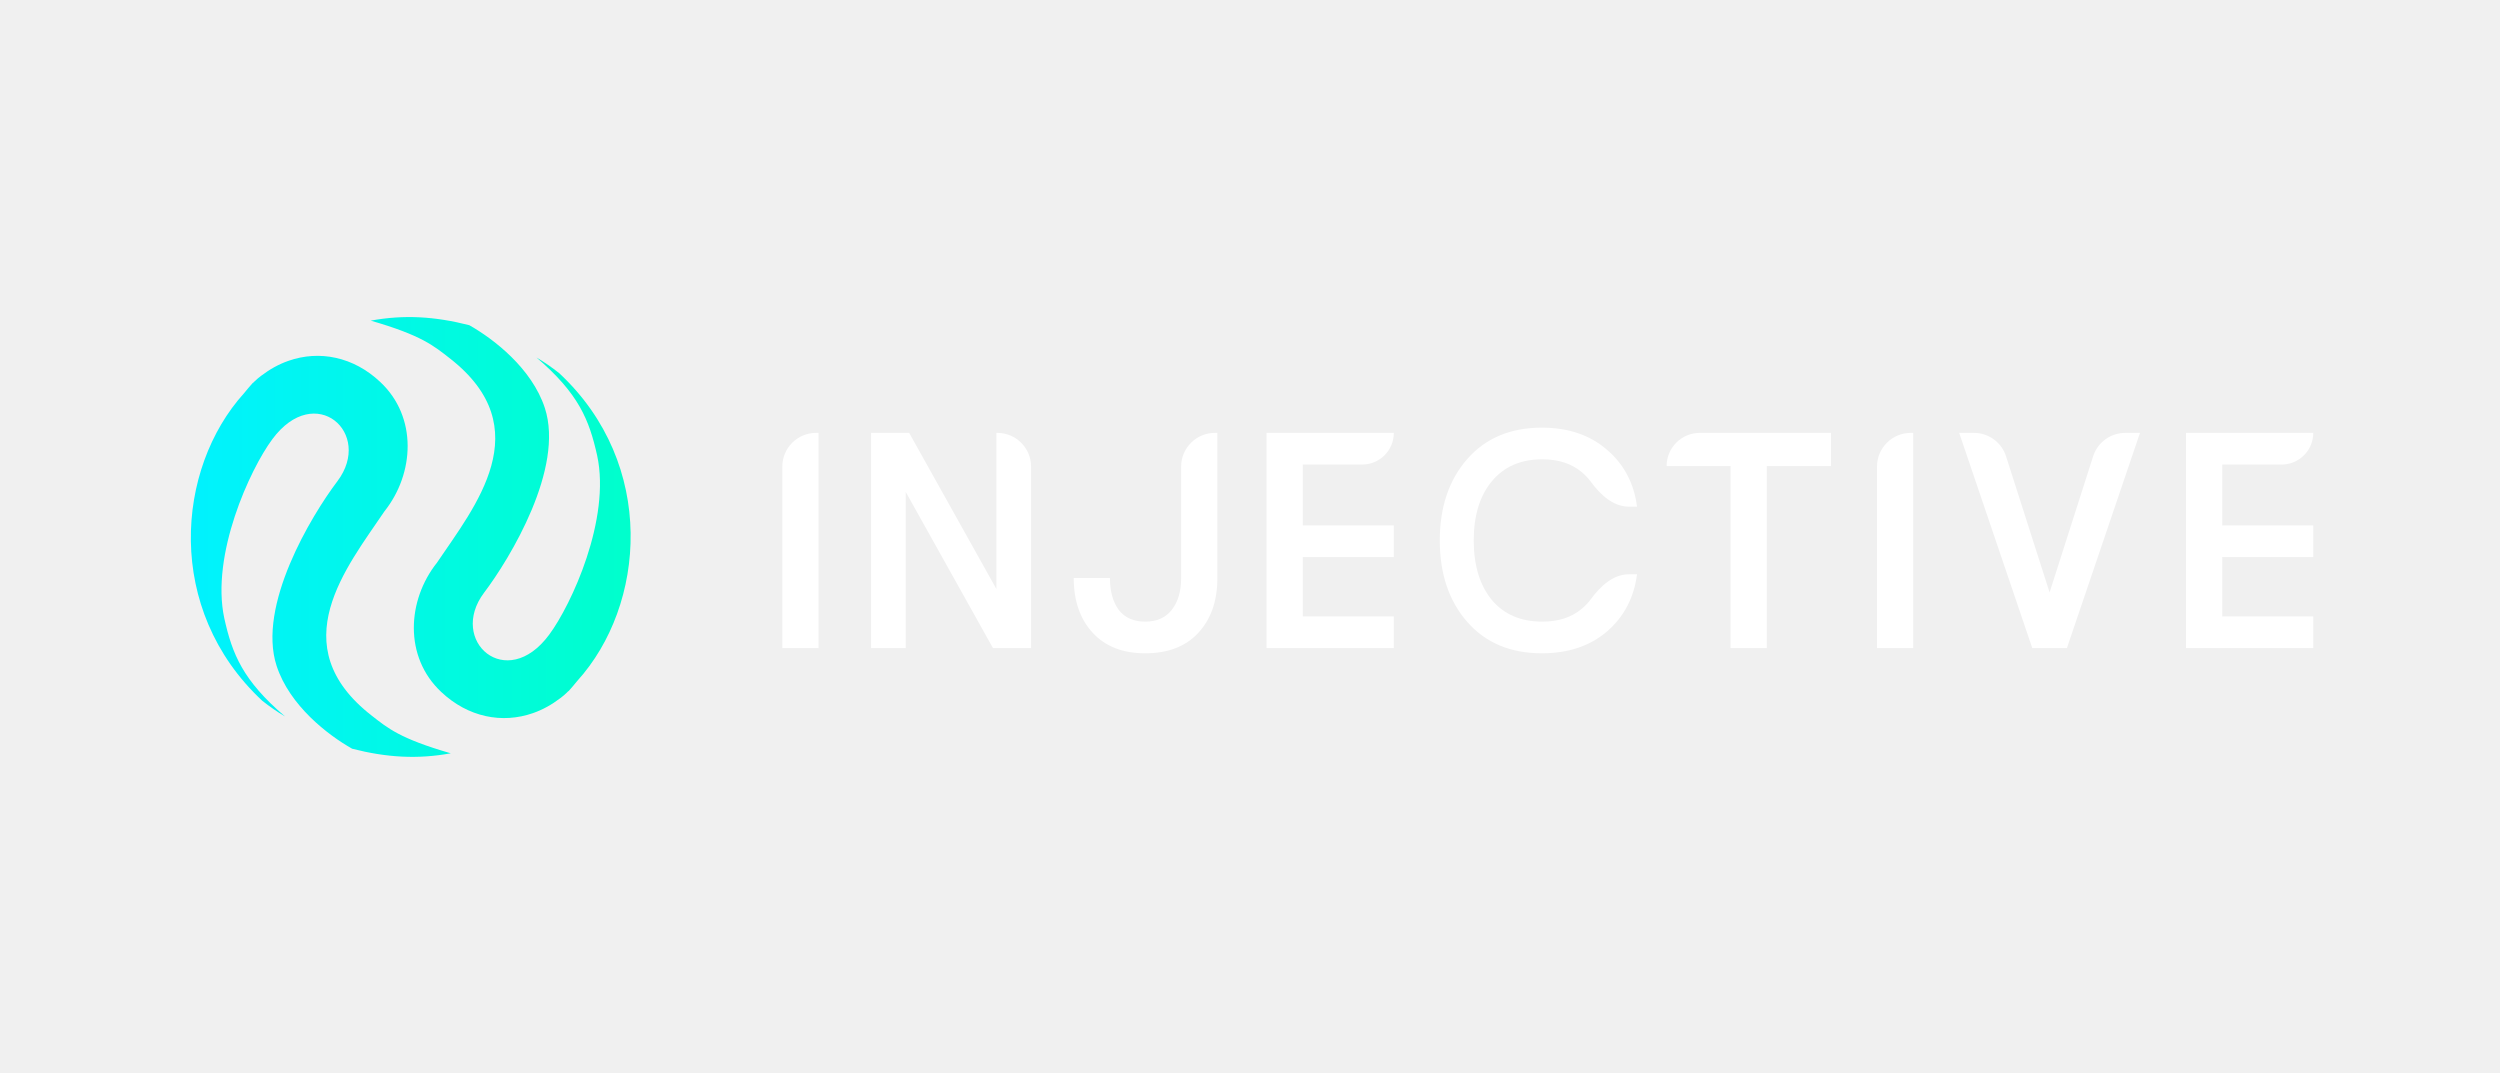
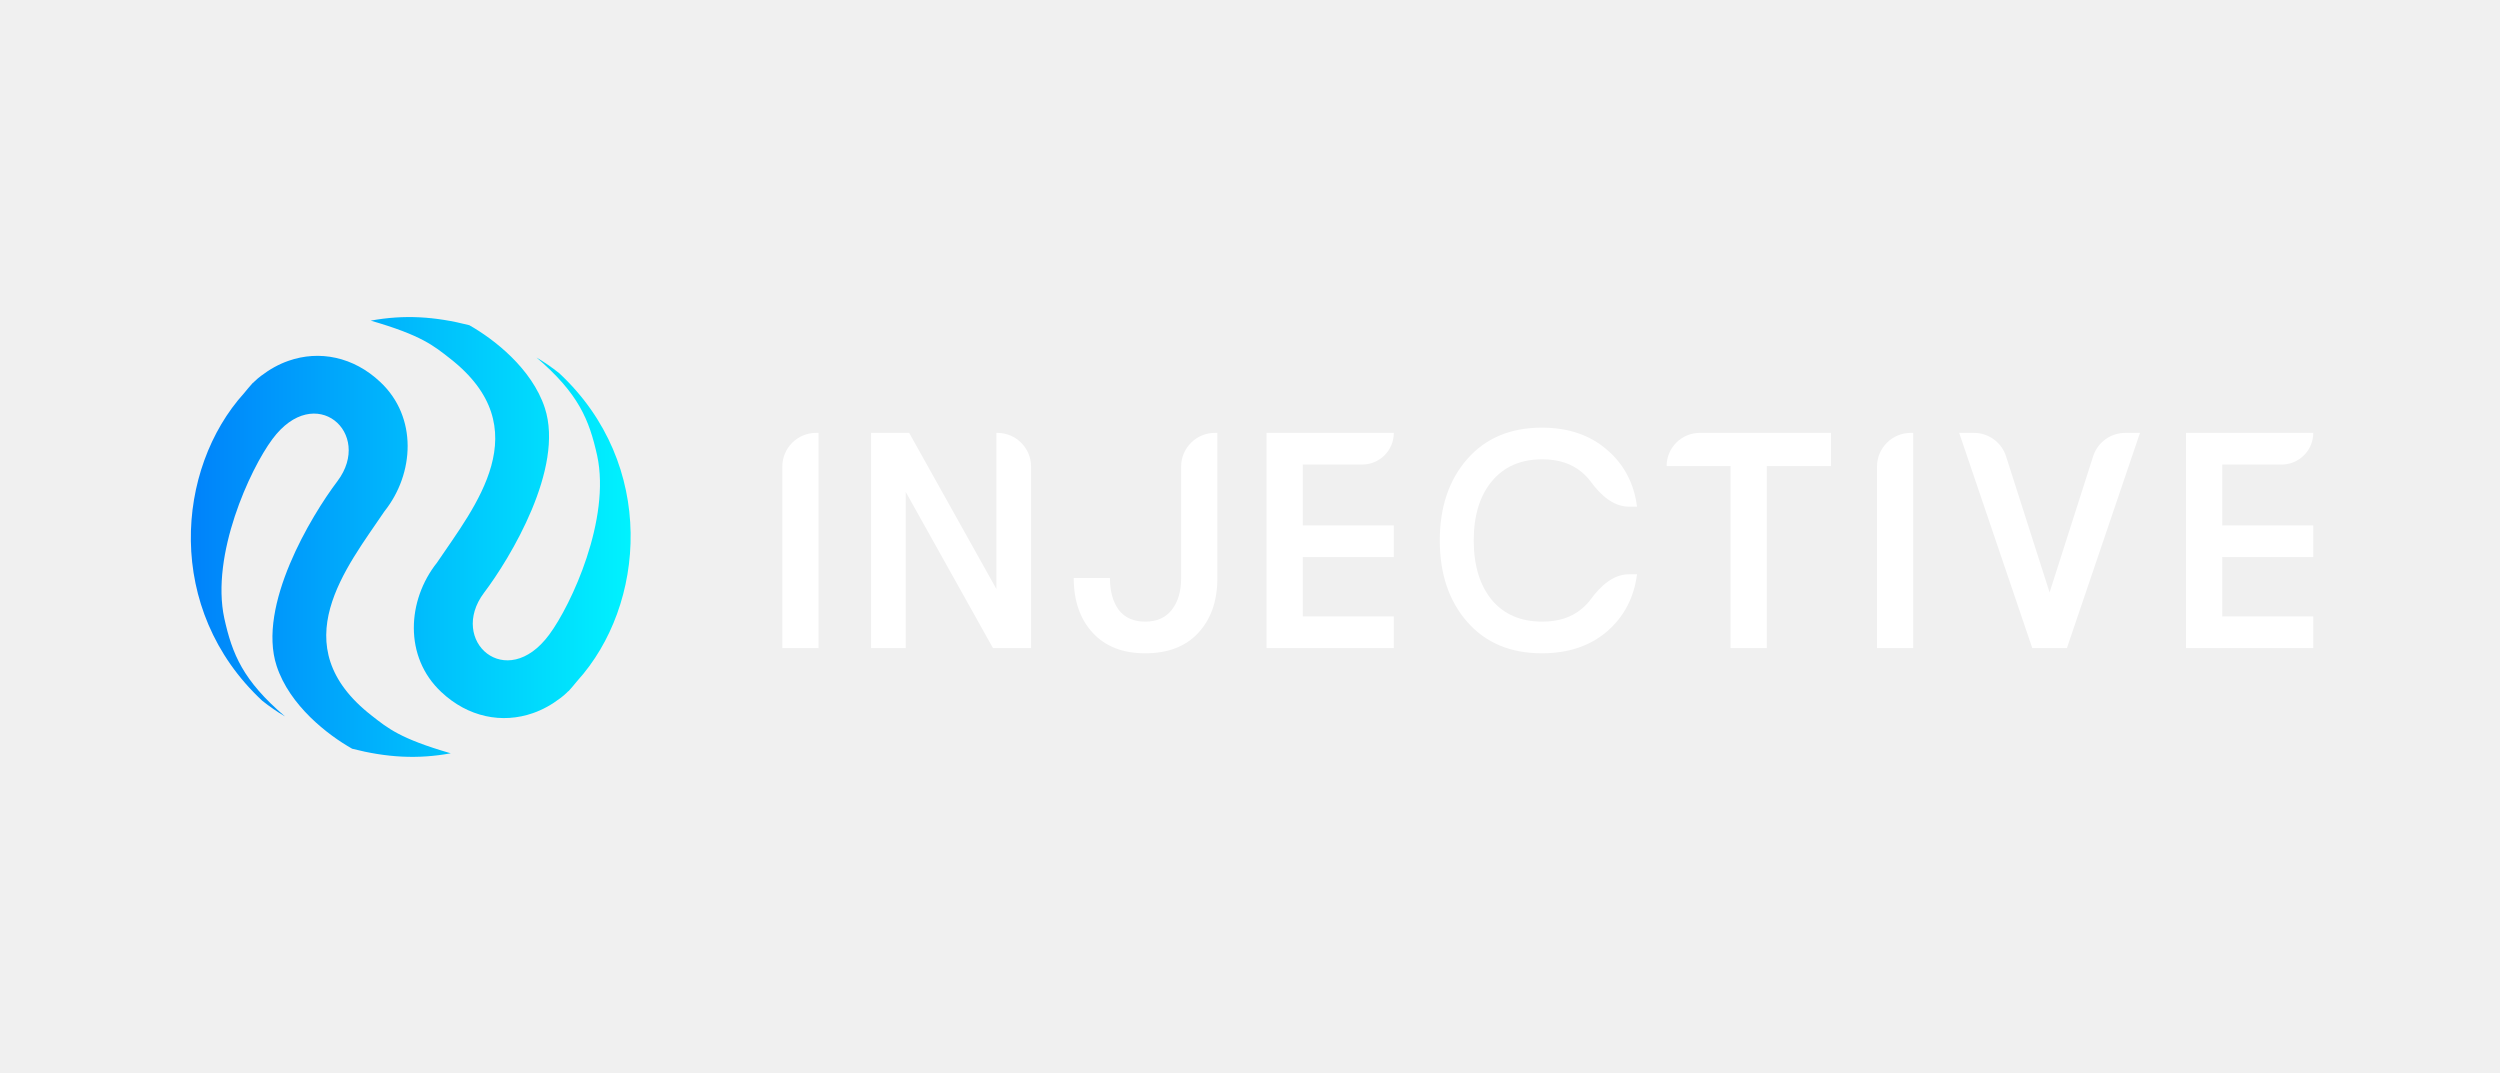
<svg xmlns="http://www.w3.org/2000/svg" width="760" height="326" viewBox="0 0 760 326" fill="none">
  <path d="M237.827 197.015V141.855C237.827 136.189 242.421 131.596 248.087 131.596H248.839V197.015H237.827Z" fill="white" />
  <path d="M264.802 197.015V131.596H276.388L302.913 179.072V131.596H303.186C308.852 131.596 313.446 136.189 313.446 141.855V197.015H301.859L275.335 149.539V197.015H264.802Z" fill="white" />
  <path d="M348.149 198.604C341.318 198.604 335.988 196.517 332.157 192.343C328.327 188.168 326.412 182.623 326.412 175.707H337.424C337.424 179.757 338.318 182.997 340.105 185.427C341.957 187.794 344.638 188.978 348.149 188.978C351.66 188.978 354.341 187.794 356.192 185.427C358.108 182.997 359.065 179.788 359.065 175.801V141.855C359.065 136.189 363.659 131.596 369.325 131.596H370.077V175.801C370.077 182.716 368.13 188.262 364.236 192.436C360.406 196.548 355.043 198.604 348.149 198.604Z" fill="white" />
  <path d="M385.033 131.596H423.719C423.719 136.912 419.409 141.222 414.093 141.222H396.045V159.726H423.719V169.352H396.045V187.389H423.719V197.015H385.033V159.726V141.222V131.596Z" fill="white" />
  <path d="M664.547 131.596H703.233C703.233 136.912 698.923 141.222 693.607 141.222H675.559V159.726H703.233V169.352H675.559V187.389H703.233V197.015H664.547V159.726V141.222V131.596Z" fill="white" />
  <path d="M468.74 198.602C459.187 198.602 451.625 195.425 446.052 189.069C440.48 182.714 437.694 174.459 437.694 164.303C437.694 154.148 440.48 145.893 446.052 139.537C451.625 133.182 459.187 130.005 468.74 130.005C476.757 130.005 483.353 132.248 488.528 136.734C493.702 141.157 496.744 146.921 497.654 154.023H495.192C490.358 154.023 486.503 150.371 483.637 146.479C482.811 145.357 481.854 144.351 480.766 143.463C477.696 140.908 473.715 139.631 468.825 139.631C462.286 139.631 457.169 141.874 453.473 146.36C449.834 150.783 448.014 156.765 448.014 164.303C448.014 171.842 449.834 177.855 453.473 182.341C457.169 186.764 462.286 188.976 468.825 188.976C473.715 188.976 477.696 187.699 480.766 185.144C481.854 184.256 482.811 183.25 483.637 182.128C486.503 178.236 490.358 174.584 495.192 174.584H497.654C496.744 181.686 493.702 187.481 488.528 191.967C483.353 196.39 476.757 198.602 468.74 198.602Z" fill="white" />
  <path d="M526.087 197.015V141.689H506.649V141.689C506.649 136.115 511.168 131.596 516.742 131.596H556.634V141.689H537.099V197.015H526.087Z" fill="white" />
  <path d="M570.609 197.015V141.855C570.609 136.189 575.202 131.596 580.869 131.596H581.621V197.015H570.609Z" fill="white" />
  <path d="M617.808 197.015L595.592 131.596H600.071C604.533 131.596 608.484 134.48 609.843 138.73L623.074 180.1L636.305 138.73C637.664 134.48 641.615 131.596 646.077 131.596H650.556L628.341 197.015H617.808Z" fill="white" />
  <path d="M74.224 119.496C75.054 118.452 75.933 117.448 76.813 116.444C76.853 116.394 76.942 116.384 76.981 116.334C77.061 116.235 77.189 116.175 77.268 116.076L77.347 115.976C77.961 115.409 78.613 114.792 79.366 114.255C82.028 112.234 84.79 110.699 87.704 109.688C97.047 106.408 107.448 108.43 115.604 116.13C126.993 126.805 125.973 144.002 116.882 155.432C105.393 172.472 85.651 196.246 112.986 217.542C117.901 221.371 121.547 224.528 137.029 229.002C126.903 230.868 117.515 230.287 107.065 227.618C99.673 223.446 88.052 214.513 84.098 202.447C78.122 184.15 94.618 156.798 102.591 146.263C113.538 131.684 95.826 115.901 82.786 133.521C75.969 142.704 64.044 168.688 68.188 187.962C70.611 198.892 73.841 206.859 86.647 217.803C84.272 216.402 81.966 214.812 79.729 213.034C49.976 185.32 53.428 142.467 74.224 119.496Z" fill="url(#paint0_linear)" />
  <path d="M175.506 206.981C174.676 208.025 173.796 209.029 172.916 210.033C172.877 210.083 172.787 210.093 172.748 210.142C172.669 210.242 172.54 210.302 172.461 210.401L172.382 210.501C171.769 211.068 171.116 211.684 170.364 212.222C167.701 214.243 164.939 215.778 162.026 216.788C152.682 220.069 142.282 218.047 134.125 210.347C122.737 199.672 123.757 182.475 132.848 171.044C144.336 154.005 164.078 130.231 136.743 108.935C131.828 105.106 128.182 101.948 112.7 97.475C122.826 95.609 132.214 96.189 142.664 98.858C150.056 103.031 161.678 111.964 165.632 124.03C171.608 142.327 155.111 169.679 147.138 180.213C136.192 194.793 153.904 210.575 166.944 192.956C173.76 183.773 185.685 157.789 181.541 138.515C179.118 127.585 175.888 119.618 163.083 108.674C165.457 110.075 167.763 111.664 170 113.443C199.753 141.157 196.301 184.01 175.506 206.981Z" fill="url(#paint1_linear)" />
  <defs>
    <linearGradient id="paint0_linear" x1="58.013" y1="163.238" x2="191.716" y2="163.238" gradientUnits="userSpaceOnUse">
-       <stop stop-color="#00F2FE" />
-       <stop offset="1" stop-color="#00ffcc" />
+       <stop stop-color="#0082FA" />
+       <stop offset="1" stop-color="#00F2FE" />
    </linearGradient>
    <linearGradient id="paint1_linear" x1="58.013" y1="163.238" x2="191.716" y2="163.238" gradientUnits="userSpaceOnUse">
-       <stop stop-color="#00F2FE" />
-       <stop offset="1" stop-color="#00ffcc" />
+       <stop stop-color="#0082FA" />
+       <stop offset="1" stop-color="#00F2FE" />
    </linearGradient>
  </defs>
</svg>
